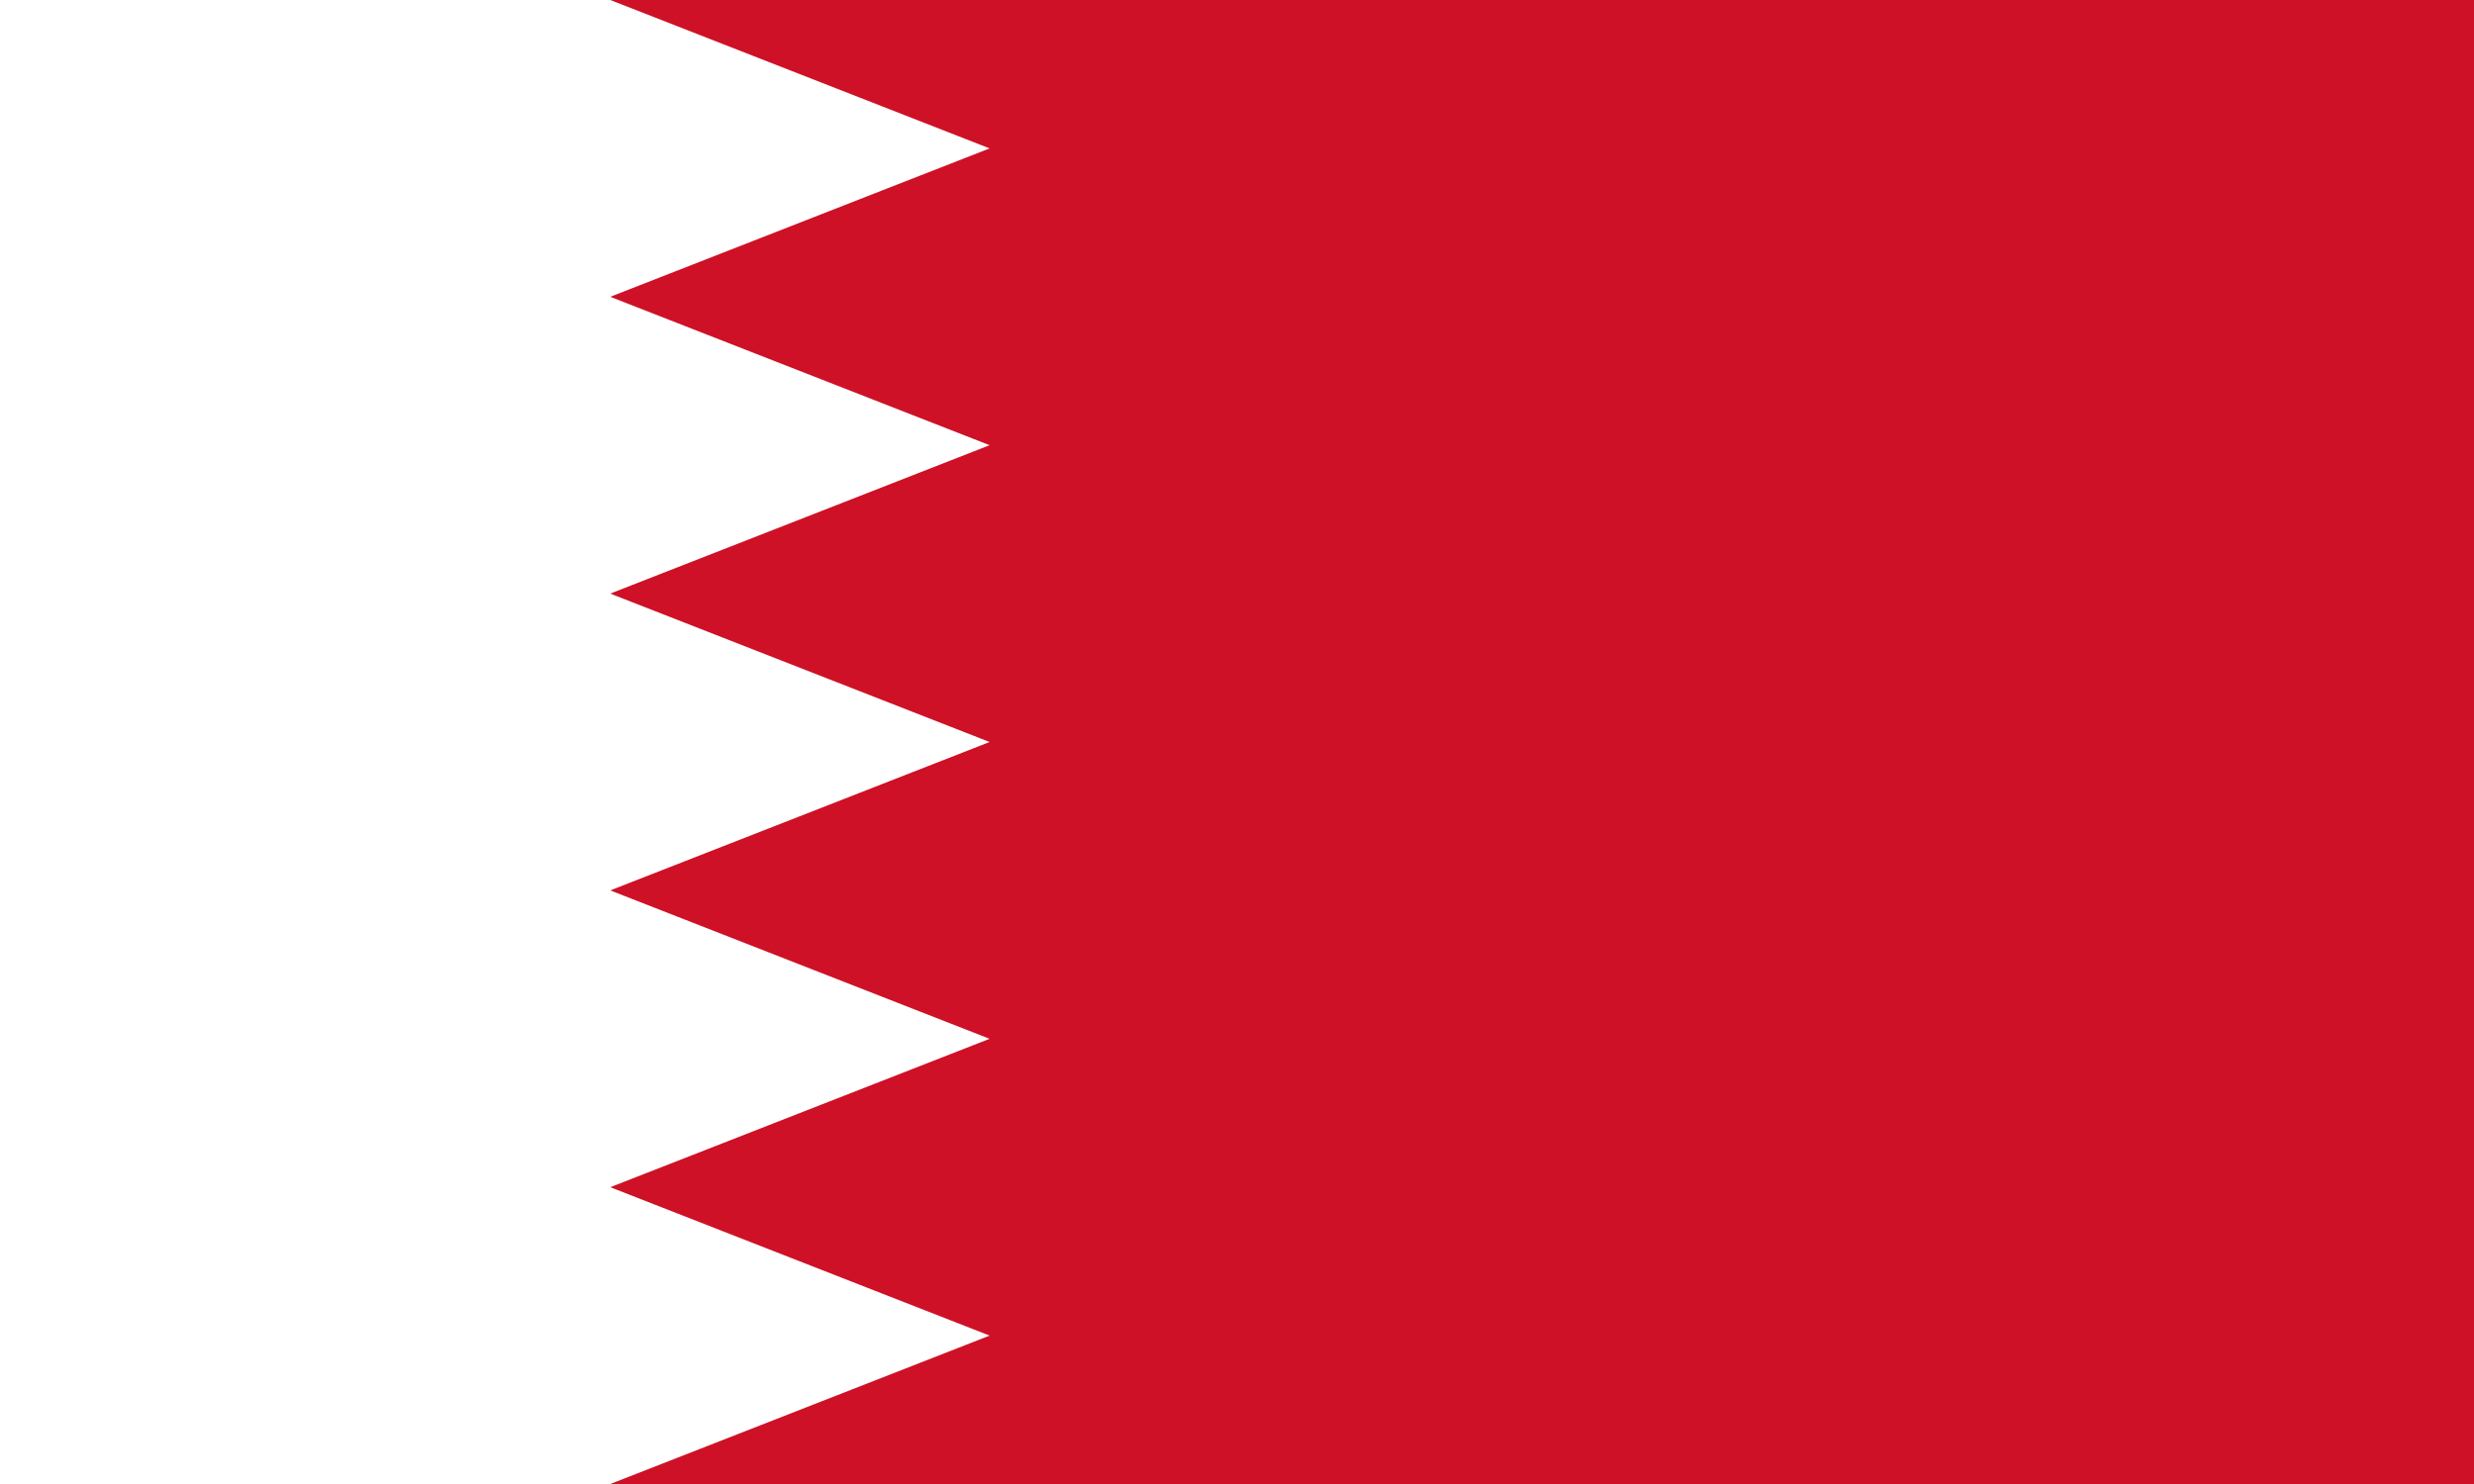
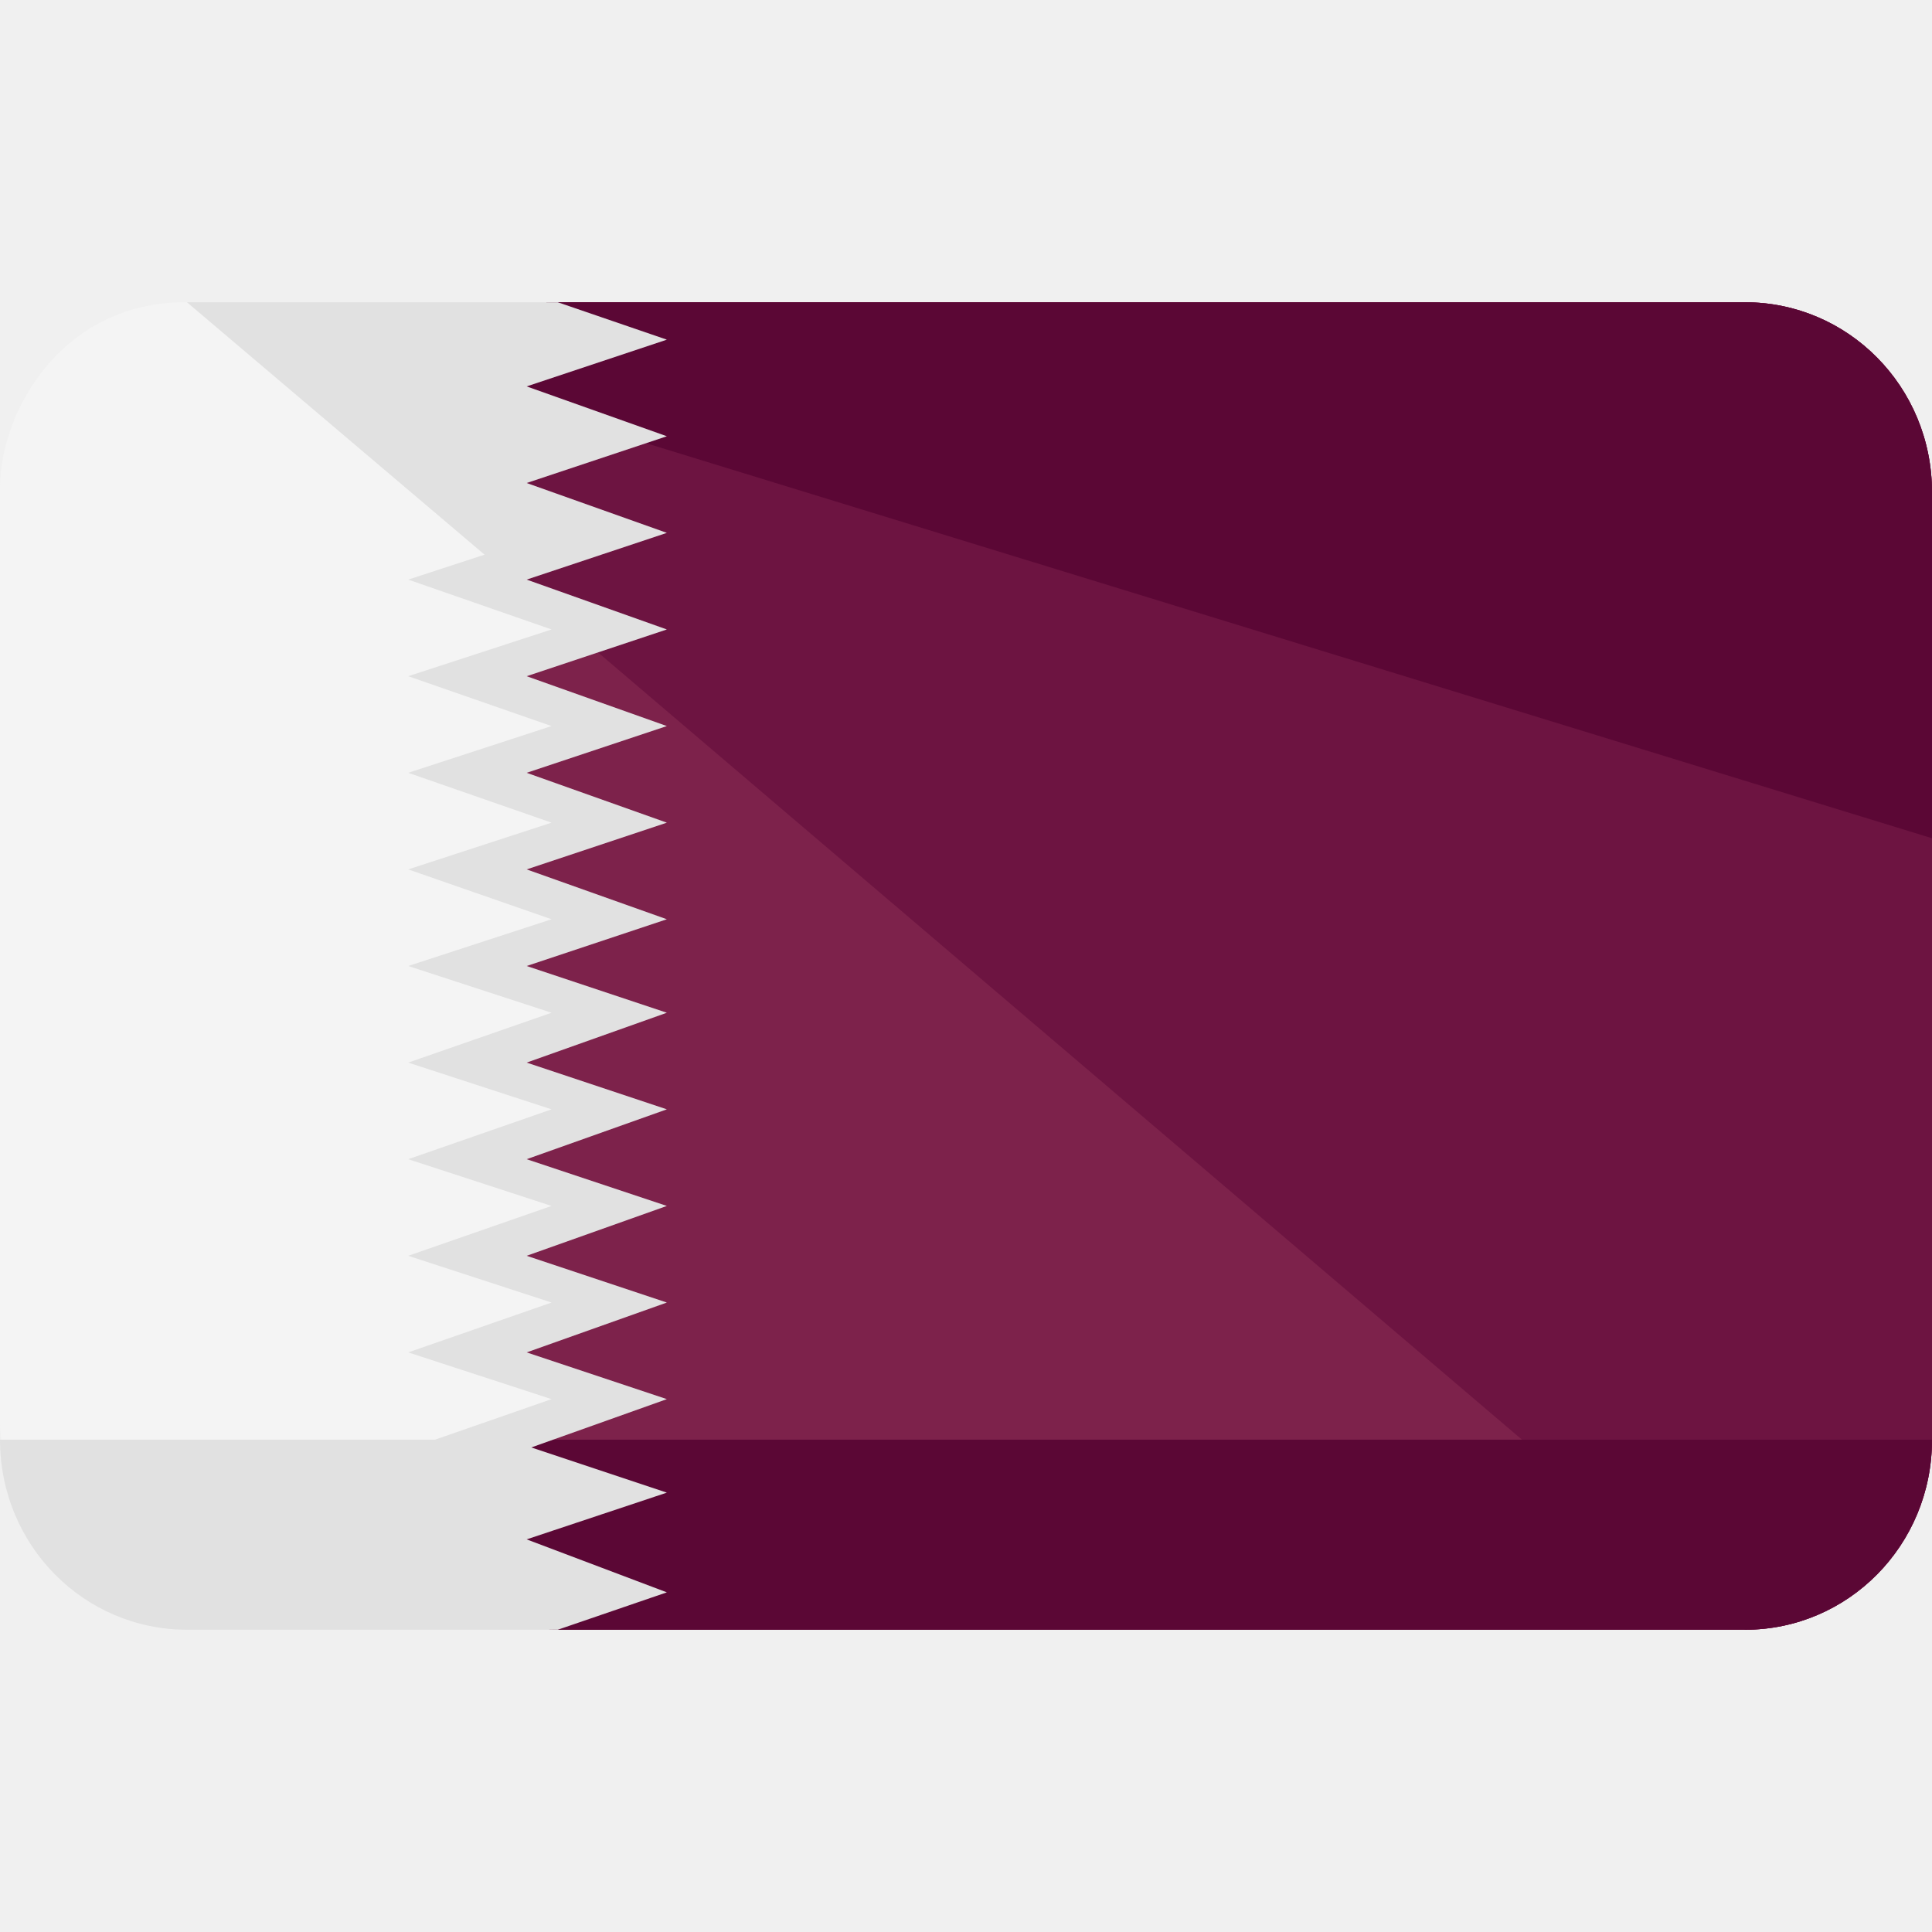
- <svg xmlns="http://www.w3.org/2000/svg" width="1500" height="900" viewBox="0 0 150 90">
-   <path d="M0,0H150V90H0" fill="#fff" />
-   <path fill="#ce1126" d="M150,0 37,0l23,9 -23,9 23,9 -23,9 23,9 -23,9 23,9 -23,9 23,9 -23,9H150" />
+ <svg xmlns="http://www.w3.org/2000/svg" version="1.1" id="Layer_1" x="0px" y="0px" viewBox="0 0 496 496" style="enable-background:new 0 0 496 496;" xml:space="preserve">
+   <path style="fill:#7D224B;" d="M496,369.6c0,27.2-21.6,48.8-48,48.8H141.1L122,387.9V102.2c0,0,17.7-21.7,20-24.6h306  c26.4,0,48,21.6,48,48.8V369.6z" />
+   <path style="fill:#6D1441;" d="M448,77.6H141l-26.2,56.9L448,418.4c26.4,0,48-21.6,48-48.8V126.4C496,99.2,474.4,77.6,448,77.6z" />
+   <g>
+     <path style="fill:#5B0735;" d="M142,418.4h306c26.4,0,48-21.6,48-48.8H125.7l1,38.4L142,418.4z" />
+     <path style="fill:#5B0735;" d="M448,77.6H140.3l-7.9,25.9l153,47L496,215.2v-88.8C496,99.2,474.4,77.6,448,77.6z" />
+   </g>
+   <path style="fill:#F4F4F4;" d="M58,77.6H47.5C16,77.6,0,105.5,0,125.3v240.2c0,4.5,1.7,12.9,1.7,12.9h128.7l15.4-19.1L130.3,347  l16-11.8l-16-11.5l16-14.3l-18-12.2l18-13.3l-16-11.3l16-12.5l-16-12.3l19-12.2l-19-12.3l19-12.2l-19-12.8l17-12.5l-17-11.3l19-13.5  l-19-9.3l2-12.3L58,77.6z" />
+   <path style="fill:#E1E1E1;" d="M135.2,99.2l36-12l-28-9.6h-30.4l0,0h-10.1H48l76.4,64.8l-19.6,6.4l36.8,12.8l-36.8,12l36.8,12.8  l-36.8,12l36.8,12.8l-36.8,12l36.8,12.8l-36.8,12l36.8,12l-36.8,12.8l36.8,12l-36.8,12.8l36.8,12l-36.8,12.8l36.8,12l-36.8,12.8  l36.8,12l-29.9,10.4H0c0,27.2,21.6,48.8,48,48.8h95.2l28-9.6l-36-13.6l36-12l-34.8-11.6l34.8-12.4l-36-12l36-12.8l-36-12l36-12.8  l-36-12l36-12.8l-36-12l36-12.8l-36-12l36-12l-36-12.8l36-12l-36-12.8l36-12l-36-12.8l36-12l-36-12.8l0,0l36-12l-36-12.8l36-12  L135.2,99.2z" />
+   <g>
+ </g>
+   <g>
+ </g>
+   <g>
+ </g>
+   <g>
+ </g>
+   <g>
+ </g>
+   <g>
+ </g>
+   <g>
+ </g>
+   <g>
+ </g>
+   <g>
+ </g>
+   <g>
+ </g>
+   <g>
+ </g>
+   <g>
+ </g>
+   <g>
+ </g>
+   <g>
+ </g>
+   <g>
+ </g>
</svg>
